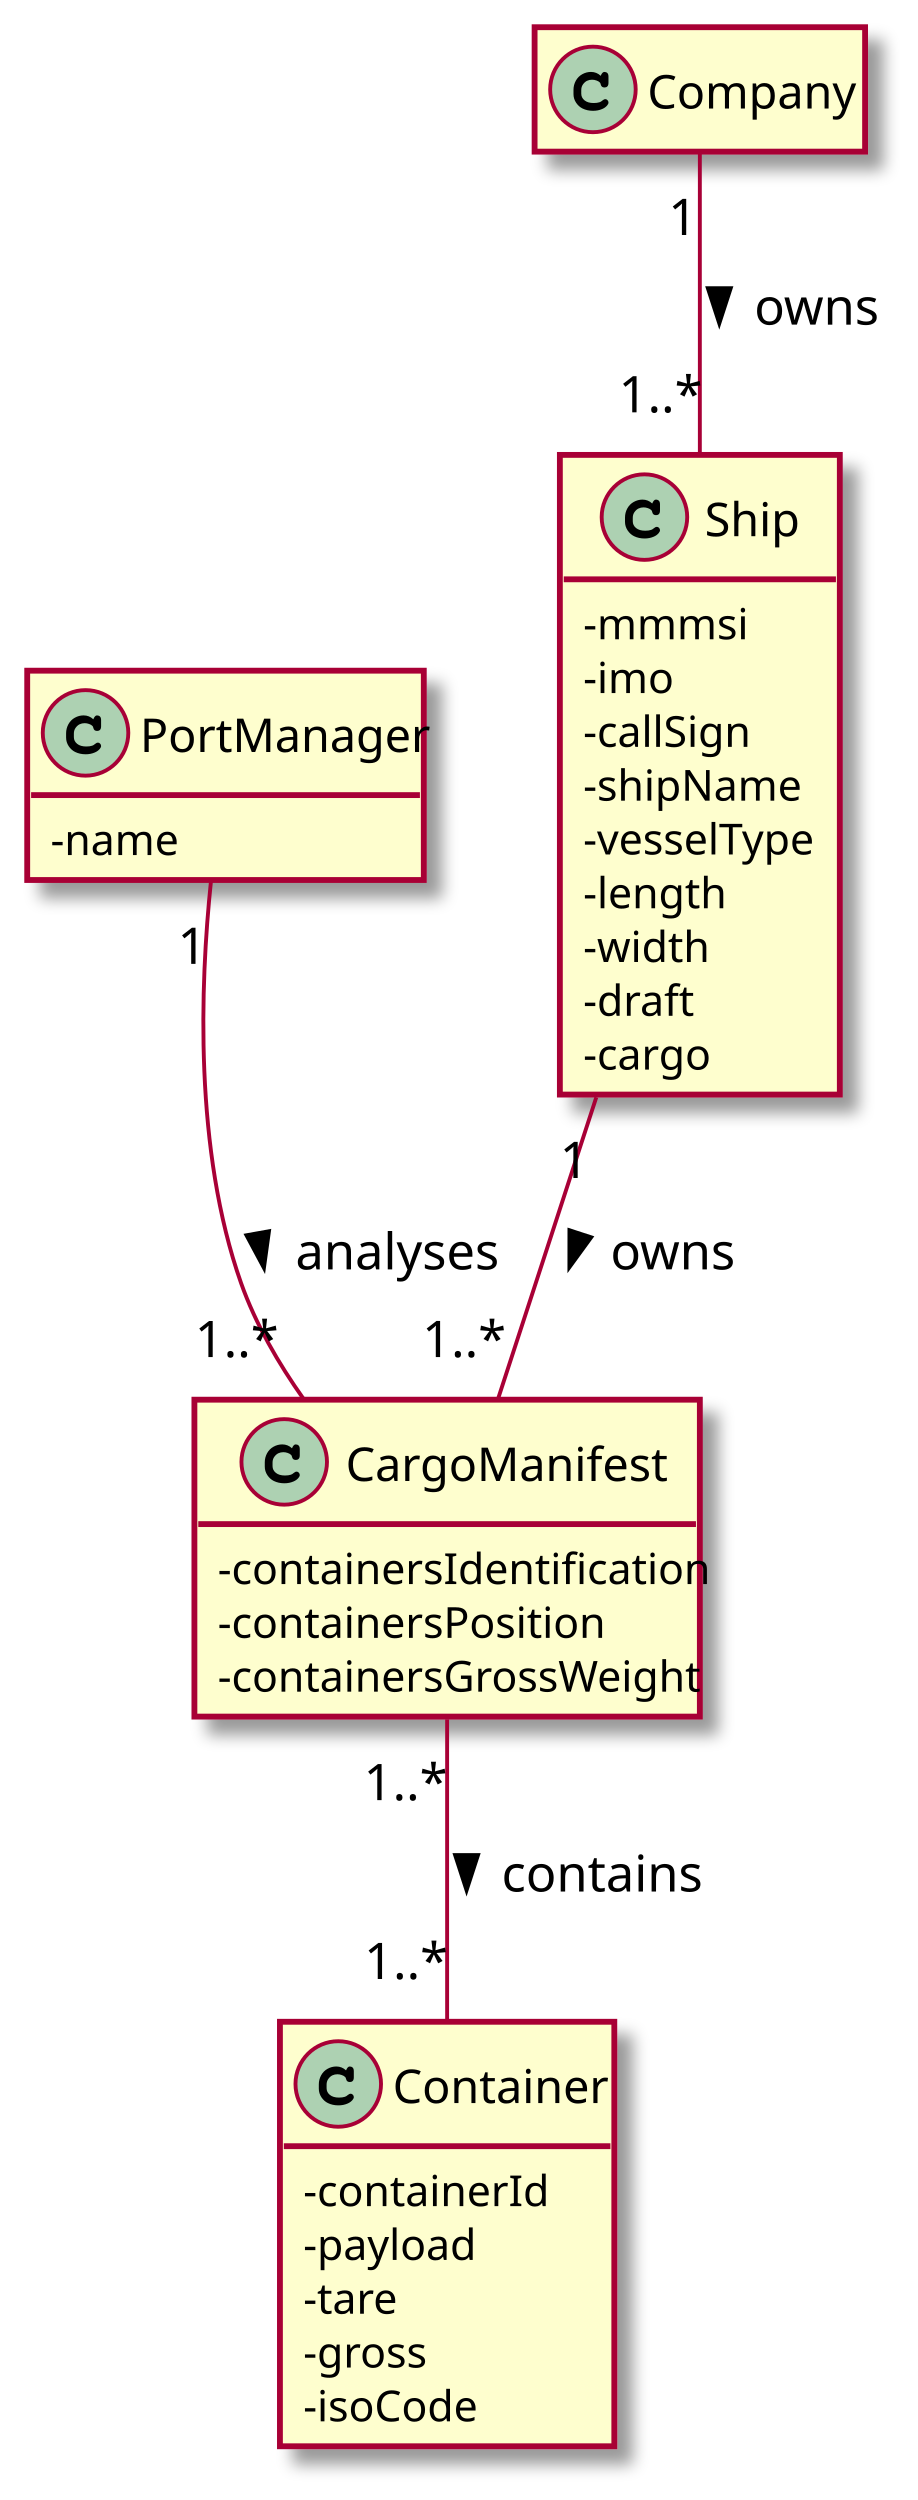
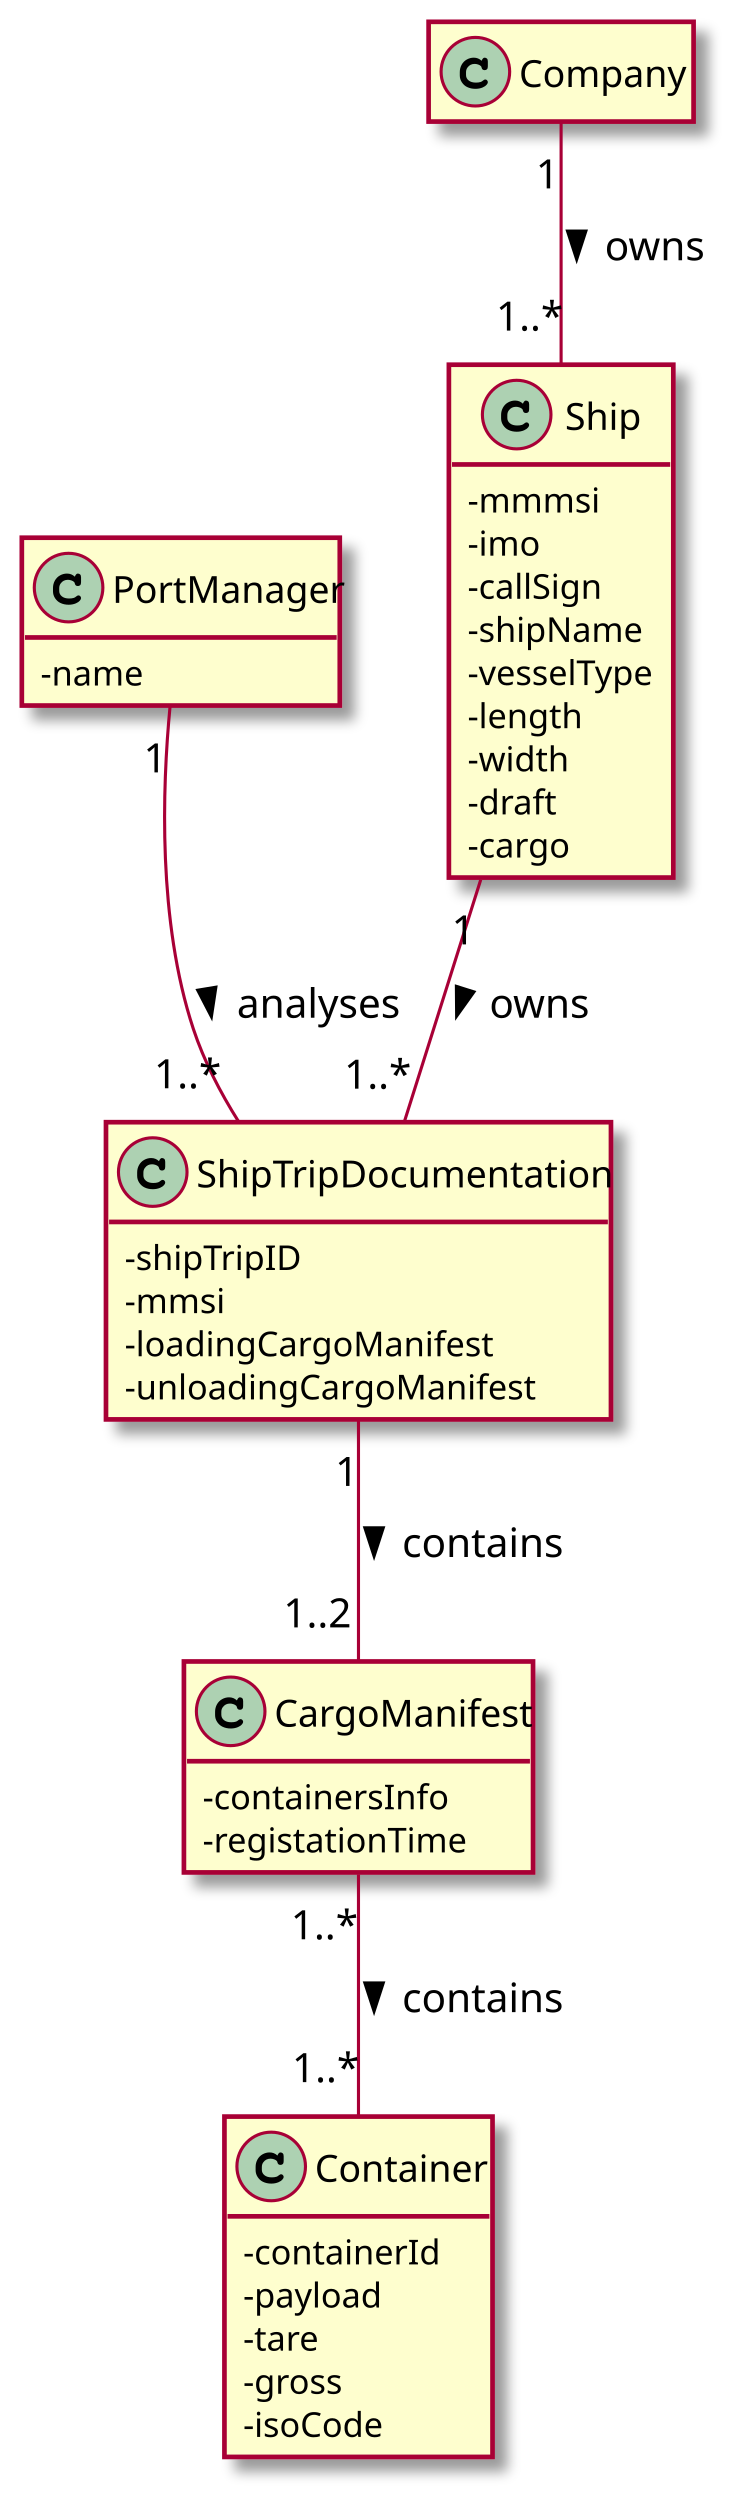
- <svg xmlns="http://www.w3.org/2000/svg" contentScriptType="application/ecmascript" contentStyleType="text/css" height="643px" preserveAspectRatio="none" style="width:236px;height:643px;background:#FFFFFF;" version="1.1" viewBox="0 0 236 643" width="236px" zoomAndPan="magnify">
+ <svg xmlns="http://www.w3.org/2000/svg" contentScriptType="application/ecmascript" contentStyleType="text/css" height="802px" preserveAspectRatio="none" style="width:236px;height:802px;background:#FFFFFF;" version="1.1" viewBox="0 0 236 802" width="236px" zoomAndPan="magnify">
  <defs>
-     <filter height="300%" id="fr20gv4ovhb10" width="300%" x="-1" y="-1">
+     <filter height="300%" id="fp7r31hsd859s" width="300%" x="-1" y="-1">
      <feGaussianBlur result="blurOut" stdDeviation="2.0" />
      <feColorMatrix in="blurOut" result="blurOut2" type="matrix" values="0 0 0 0 0 0 0 0 0 0 0 0 0 0 0 0 0 0 .4 0" />
      <feOffset dx="4.0" dy="4.0" in="blurOut2" result="blurOut3" />
      <feBlend in="SourceGraphic" in2="blurOut3" mode="normal" />
    </filter>
  </defs>
  <g>
-     <rect codeLine="6" fill="#FEFECE" filter="url(#fr20gv4ovhb10)" height="53.836" id="PortManager" style="stroke:#A80036;stroke-width:1.5;" width="102" x="7" y="172.5" />
+     <rect codeLine="6" fill="#FEFECE" filter="url(#fp7r31hsd859s)" height="53.836" id="PortManager" style="stroke:#A80036;stroke-width:1.5;" width="102" x="7" y="172.5" />
    <ellipse cx="22" cy="188.5" fill="#ADD1B2" rx="11" ry="11" style="stroke:#A80036;stroke-width:1.0;" />
    <path d="M24,185 Q24.203,184.5 24.438,184.25 Q24.672,184 24.938,184 Q25.406,184 25.703,184.281 Q26,184.562 26,185.219 L26,186.781 Q26,187.438 25.719,187.719 Q25.438,188 25,188 Q24.609,188 24.359,187.828 Q24.109,187.656 24,187.203 Q23.953,186.891 23.781,186.719 Q23.469,186.391 22.906,186.203 Q22.344,186 21.781,186 Q21.078,186 20.484,186.281 Q19.906,186.562 19.453,187.188 Q19,187.812 19,188.672 L19,189.594 Q19,190.625 19.844,191.312 Q20.688,192 22.188,192 Q23.078,192 23.703,191.797 Q24.062,191.688 24.469,191.328 Q24.734,191.125 24.875,191.062 Q25.016,191 25.188,191 Q25.516,191 25.75,191.266 Q26,191.516 26,191.875 Q26,192.219 25.656,192.625 Q25.156,193.219 24.359,193.547 Q23.312,194 22.031,194 Q20.531,194 19.328,193.406 Q18.359,192.938 17.672,191.922 Q17,190.906 17,189.703 L17,188.609 Q17,187.359 17.594,186.266 Q18.203,185.172 19.25,184.594 Q20.312,184 21.5,184 Q22.219,184 22.844,184.25 Q23.469,184.5 24,185 Z " fill="#000000" />
    <text fill="#000000" font-family="sans-serif" font-size="12" lengthAdjust="spacing" textLength="70" x="36" y="193.41">PortManager</text>
    <line style="stroke:#A80036;stroke-width:1.5;" x1="8" x2="108" y1="204.5" y2="204.5" />
    <text fill="#000000" font-family="sans-serif" font-size="11" lengthAdjust="spacing" textLength="30" x="13" y="219.919">-name</text>
-     <rect codeLine="10" fill="#FEFECE" filter="url(#fr20gv4ovhb10)" height="32" id="Company" style="stroke:#A80036;stroke-width:1.5;" width="85" x="137.5" y="7" />
+     <rect codeLine="10" fill="#FEFECE" filter="url(#fp7r31hsd859s)" height="32" id="Company" style="stroke:#A80036;stroke-width:1.5;" width="85" x="137.5" y="7" />
    <ellipse cx="152.5" cy="23" fill="#ADD1B2" rx="11" ry="11" style="stroke:#A80036;stroke-width:1.0;" />
    <path d="M154.5,19.5 Q154.703,19 154.938,18.75 Q155.172,18.5 155.438,18.5 Q155.906,18.5 156.203,18.781 Q156.5,19.062 156.5,19.719 L156.5,21.281 Q156.5,21.938 156.219,22.219 Q155.938,22.5 155.5,22.5 Q155.109,22.5 154.859,22.328 Q154.609,22.156 154.5,21.703 Q154.453,21.391 154.281,21.219 Q153.969,20.891 153.406,20.703 Q152.844,20.5 152.281,20.5 Q151.578,20.5 150.984,20.781 Q150.406,21.062 149.953,21.688 Q149.5,22.312 149.5,23.172 L149.5,24.094 Q149.5,25.125 150.344,25.812 Q151.188,26.5 152.688,26.5 Q153.578,26.5 154.203,26.297 Q154.562,26.188 154.969,25.828 Q155.234,25.625 155.375,25.562 Q155.516,25.5 155.688,25.5 Q156.016,25.5 156.25,25.766 Q156.5,26.016 156.5,26.375 Q156.5,26.719 156.156,27.125 Q155.656,27.719 154.859,28.047 Q153.812,28.5 152.531,28.5 Q151.031,28.5 149.828,27.906 Q148.859,27.438 148.172,26.422 Q147.5,25.406 147.5,24.203 L147.5,23.109 Q147.5,21.859 148.094,20.766 Q148.703,19.672 149.75,19.094 Q150.812,18.5 152,18.5 Q152.719,18.5 153.344,18.75 Q153.969,19 154.5,19.5 Z " fill="#000000" />
    <text fill="#000000" font-family="sans-serif" font-size="12" lengthAdjust="spacing" textLength="53" x="166.5" y="27.91">Company</text>
-     <rect codeLine="12" fill="#FEFECE" filter="url(#fr20gv4ovhb10)" height="164.523" id="Ship" style="stroke:#A80036;stroke-width:1.5;" width="72" x="144" y="117" />
+     <rect codeLine="12" fill="#FEFECE" filter="url(#fp7r31hsd859s)" height="164.523" id="Ship" style="stroke:#A80036;stroke-width:1.5;" width="72" x="144" y="117" />
    <ellipse cx="165.75" cy="133" fill="#ADD1B2" rx="11" ry="11" style="stroke:#A80036;stroke-width:1.0;" />
    <path d="M167.75,129.5 Q167.953,129 168.188,128.75 Q168.422,128.5 168.688,128.5 Q169.156,128.5 169.453,128.781 Q169.75,129.062 169.75,129.719 L169.75,131.281 Q169.75,131.938 169.469,132.219 Q169.188,132.5 168.75,132.5 Q168.359,132.5 168.109,132.328 Q167.859,132.156 167.75,131.703 Q167.703,131.391 167.531,131.219 Q167.219,130.891 166.656,130.703 Q166.094,130.5 165.531,130.5 Q164.828,130.5 164.234,130.781 Q163.656,131.062 163.203,131.688 Q162.75,132.312 162.75,133.172 L162.75,134.094 Q162.75,135.125 163.594,135.812 Q164.438,136.5 165.938,136.5 Q166.828,136.5 167.453,136.297 Q167.812,136.188 168.219,135.828 Q168.484,135.625 168.625,135.562 Q168.766,135.5 168.938,135.5 Q169.266,135.5 169.5,135.766 Q169.75,136.016 169.75,136.375 Q169.75,136.719 169.406,137.125 Q168.906,137.719 168.109,138.047 Q167.062,138.5 165.781,138.5 Q164.281,138.5 163.078,137.906 Q162.109,137.438 161.422,136.422 Q160.75,135.406 160.75,134.203 L160.75,133.109 Q160.75,131.859 161.344,130.766 Q161.953,129.672 163,129.094 Q164.062,128.5 165.25,128.5 Q165.969,128.5 166.594,128.75 Q167.219,129 167.75,129.5 Z " fill="#000000" />
    <text fill="#000000" font-family="sans-serif" font-size="12" lengthAdjust="spacing" textLength="25" x="181.25" y="137.91">Ship</text>
    <line style="stroke:#A80036;stroke-width:1.5;" x1="145" x2="215" y1="149" y2="149" />
    <text fill="#000000" font-family="sans-serif" font-size="11" lengthAdjust="spacing" textLength="36" x="150" y="164.419">-mmmsi</text>
    <text fill="#000000" font-family="sans-serif" font-size="11" lengthAdjust="spacing" textLength="20" x="150" y="178.255">-imo</text>
    <text fill="#000000" font-family="sans-serif" font-size="11" lengthAdjust="spacing" textLength="41" x="150" y="192.091">-callSign</text>
    <text fill="#000000" font-family="sans-serif" font-size="11" lengthAdjust="spacing" textLength="51" x="150" y="205.927">-shipName</text>
    <text fill="#000000" font-family="sans-serif" font-size="11" lengthAdjust="spacing" textLength="60" x="150" y="219.763">-vesselType</text>
    <text fill="#000000" font-family="sans-serif" font-size="11" lengthAdjust="spacing" textLength="33" x="150" y="233.599">-length</text>
    <text fill="#000000" font-family="sans-serif" font-size="11" lengthAdjust="spacing" textLength="31" x="150" y="247.435">-width</text>
    <text fill="#000000" font-family="sans-serif" font-size="11" lengthAdjust="spacing" textLength="27" x="150" y="261.271">-draft</text>
    <text fill="#000000" font-family="sans-serif" font-size="11" lengthAdjust="spacing" textLength="32" x="150" y="275.106">-cargo</text>
-     <rect codeLine="24" fill="#FEFECE" filter="url(#fr20gv4ovhb10)" height="81.508" id="CargoManifest" style="stroke:#A80036;stroke-width:1.5;" width="130" x="50" y="360" />
-     <ellipse cx="73.1" cy="376" fill="#ADD1B2" rx="11" ry="11" style="stroke:#A80036;stroke-width:1.0;" />
-     <path d="M75.1,372.5 Q75.303,372 75.537,371.75 Q75.772,371.5 76.037,371.5 Q76.506,371.5 76.803,371.781 Q77.1,372.062 77.1,372.719 L77.1,374.281 Q77.1,374.938 76.819,375.219 Q76.537,375.5 76.1,375.5 Q75.709,375.5 75.459,375.328 Q75.209,375.156 75.1,374.703 Q75.053,374.391 74.881,374.219 Q74.569,373.891 74.006,373.703 Q73.444,373.5 72.881,373.5 Q72.178,373.5 71.584,373.781 Q71.006,374.062 70.553,374.688 Q70.1,375.312 70.1,376.172 L70.1,377.094 Q70.1,378.125 70.944,378.812 Q71.787,379.5 73.287,379.5 Q74.178,379.5 74.803,379.297 Q75.162,379.188 75.569,378.828 Q75.834,378.625 75.975,378.562 Q76.116,378.5 76.287,378.5 Q76.616,378.5 76.85,378.766 Q77.1,379.016 77.1,379.375 Q77.1,379.719 76.756,380.125 Q76.256,380.719 75.459,381.047 Q74.412,381.5 73.131,381.5 Q71.631,381.5 70.428,380.906 Q69.459,380.438 68.772,379.422 Q68.1,378.406 68.1,377.203 L68.1,376.109 Q68.1,374.859 68.694,373.766 Q69.303,372.672 70.35,372.094 Q71.412,371.5 72.6,371.5 Q73.319,371.5 73.944,371.75 Q74.569,372 75.1,372.5 Z " fill="#000000" />
-     <text fill="#000000" font-family="sans-serif" font-size="12" lengthAdjust="spacing" textLength="80" x="88.9" y="380.91">CargoManifest</text>
-     <line style="stroke:#A80036;stroke-width:1.5;" x1="51" x2="179" y1="392" y2="392" />
-     <text fill="#000000" font-family="sans-serif" font-size="11" lengthAdjust="spacing" textLength="115" x="56" y="407.419">-containersIdentification</text>
-     <text fill="#000000" font-family="sans-serif" font-size="11" lengthAdjust="spacing" textLength="92" x="56" y="421.255">-containersPosition</text>
-     <text fill="#000000" font-family="sans-serif" font-size="11" lengthAdjust="spacing" textLength="118" x="56" y="435.091">-containersGrossWeight</text>
-     <rect codeLine="30" fill="#FEFECE" filter="url(#fr20gv4ovhb10)" height="109.18" id="Container" style="stroke:#A80036;stroke-width:1.5;" width="86" x="72" y="520" />
-     <ellipse cx="87" cy="536" fill="#ADD1B2" rx="11" ry="11" style="stroke:#A80036;stroke-width:1.0;" />
-     <path d="M89,532.5 Q89.203,532 89.438,531.75 Q89.672,531.5 89.938,531.5 Q90.406,531.5 90.703,531.781 Q91,532.062 91,532.719 L91,534.281 Q91,534.938 90.719,535.219 Q90.438,535.5 90,535.5 Q89.609,535.5 89.359,535.328 Q89.109,535.156 89,534.703 Q88.953,534.391 88.781,534.219 Q88.469,533.891 87.906,533.703 Q87.344,533.5 86.781,533.5 Q86.078,533.5 85.484,533.781 Q84.906,534.062 84.453,534.688 Q84,535.312 84,536.172 L84,537.094 Q84,538.125 84.844,538.812 Q85.688,539.5 87.188,539.5 Q88.078,539.5 88.703,539.297 Q89.062,539.188 89.469,538.828 Q89.734,538.625 89.875,538.562 Q90.016,538.5 90.188,538.5 Q90.516,538.5 90.75,538.766 Q91,539.016 91,539.375 Q91,539.719 90.656,540.125 Q90.156,540.719 89.359,541.047 Q88.312,541.5 87.031,541.5 Q85.531,541.5 84.328,540.906 Q83.359,540.438 82.672,539.422 Q82,538.406 82,537.203 L82,536.109 Q82,534.859 82.594,533.766 Q83.203,532.672 84.25,532.094 Q85.312,531.5 86.5,531.5 Q87.219,531.5 87.844,531.75 Q88.469,532 89,532.5 Z " fill="#000000" />
-     <text fill="#000000" font-family="sans-serif" font-size="12" lengthAdjust="spacing" textLength="54" x="101" y="540.91">Container</text>
-     <line style="stroke:#A80036;stroke-width:1.5;" x1="73" x2="157" y1="552" y2="552" />
-     <text fill="#000000" font-family="sans-serif" font-size="11" lengthAdjust="spacing" textLength="57" x="78" y="567.419">-containerId</text>
-     <text fill="#000000" font-family="sans-serif" font-size="11" lengthAdjust="spacing" textLength="42" x="78" y="581.255">-payload</text>
-     <text fill="#000000" font-family="sans-serif" font-size="11" lengthAdjust="spacing" textLength="23" x="78" y="595.091">-tare</text>
-     <text fill="#000000" font-family="sans-serif" font-size="11" lengthAdjust="spacing" textLength="32" x="78" y="608.927">-gross</text>
-     <text fill="#000000" font-family="sans-serif" font-size="11" lengthAdjust="spacing" textLength="43" x="78" y="622.763">-isoCode</text>
-     <path codeLine="38" d="M54.26,226.66 C51.47,253.44 49.94,295.85 62,330 C65.71,340.49 71.61,350.69 78.15,359.91 " fill="none" id="PortManager-CargoManifest" style="stroke:#A80036;stroke-width:1.0;" />
-     <polygon fill="#000000" points="67.882,326.097,69.179,316.675,63.393,317.713,67.882,326.097" style="stroke:#000000;stroke-width:1.0;" />
+     <rect codeLine="24" fill="#FEFECE" filter="url(#fp7r31hsd859s)" height="67.672" id="CargoManifest" style="stroke:#A80036;stroke-width:1.5;" width="112" x="59" y="533" />
+     <ellipse cx="74" cy="549" fill="#ADD1B2" rx="11" ry="11" style="stroke:#A80036;stroke-width:1.0;" />
+     <path d="M76,545.5 Q76.203,545 76.438,544.75 Q76.672,544.5 76.938,544.5 Q77.406,544.5 77.703,544.781 Q78,545.062 78,545.719 L78,547.281 Q78,547.938 77.719,548.219 Q77.438,548.5 77,548.5 Q76.609,548.5 76.359,548.328 Q76.109,548.156 76,547.703 Q75.953,547.391 75.781,547.219 Q75.469,546.891 74.906,546.703 Q74.344,546.5 73.781,546.5 Q73.078,546.5 72.484,546.781 Q71.906,547.062 71.453,547.688 Q71,548.312 71,549.172 L71,550.094 Q71,551.125 71.844,551.812 Q72.688,552.5 74.188,552.5 Q75.078,552.5 75.703,552.297 Q76.062,552.188 76.469,551.828 Q76.734,551.625 76.875,551.562 Q77.016,551.5 77.188,551.5 Q77.516,551.5 77.75,551.766 Q78,552.016 78,552.375 Q78,552.719 77.656,553.125 Q77.156,553.719 76.359,554.047 Q75.312,554.5 74.031,554.5 Q72.531,554.5 71.328,553.906 Q70.359,553.438 69.672,552.422 Q69,551.406 69,550.203 L69,549.109 Q69,547.859 69.594,546.766 Q70.203,545.672 71.25,545.094 Q72.312,544.5 73.5,544.5 Q74.219,544.5 74.844,544.75 Q75.469,545 76,545.5 Z " fill="#000000" />
+     <text fill="#000000" font-family="sans-serif" font-size="12" lengthAdjust="spacing" textLength="80" x="88" y="553.91">CargoManifest</text>
+     <line style="stroke:#A80036;stroke-width:1.5;" x1="60" x2="170" y1="565" y2="565" />
+     <text fill="#000000" font-family="sans-serif" font-size="11" lengthAdjust="spacing" textLength="73" x="65" y="580.419">-containersInfo</text>
+     <text fill="#000000" font-family="sans-serif" font-size="11" lengthAdjust="spacing" textLength="76" x="65" y="594.255">-registationTime</text>
+     <rect codeLine="29" fill="#FEFECE" filter="url(#fp7r31hsd859s)" height="95.344" id="ShipTripDocumentation" style="stroke:#A80036;stroke-width:1.5;" width="162" x="34" y="360" />
+     <ellipse cx="49" cy="376" fill="#ADD1B2" rx="11" ry="11" style="stroke:#A80036;stroke-width:1.0;" />
+     <path d="M51,372.5 Q51.203,372 51.438,371.75 Q51.672,371.5 51.938,371.5 Q52.406,371.5 52.703,371.781 Q53,372.062 53,372.719 L53,374.281 Q53,374.938 52.719,375.219 Q52.438,375.5 52,375.5 Q51.609,375.5 51.359,375.328 Q51.109,375.156 51,374.703 Q50.953,374.391 50.781,374.219 Q50.469,373.891 49.906,373.703 Q49.344,373.5 48.781,373.5 Q48.078,373.5 47.484,373.781 Q46.906,374.062 46.453,374.688 Q46,375.312 46,376.172 L46,377.094 Q46,378.125 46.844,378.812 Q47.688,379.5 49.188,379.5 Q50.078,379.5 50.703,379.297 Q51.062,379.188 51.469,378.828 Q51.734,378.625 51.875,378.562 Q52.016,378.5 52.188,378.5 Q52.516,378.5 52.75,378.766 Q53,379.016 53,379.375 Q53,379.719 52.656,380.125 Q52.156,380.719 51.359,381.047 Q50.312,381.5 49.031,381.5 Q47.531,381.5 46.328,380.906 Q45.359,380.438 44.672,379.422 Q44,378.406 44,377.203 L44,376.109 Q44,374.859 44.594,373.766 Q45.203,372.672 46.25,372.094 Q47.312,371.5 48.5,371.5 Q49.219,371.5 49.844,371.75 Q50.469,372 51,372.5 Z " fill="#000000" />
+     <text fill="#000000" font-family="sans-serif" font-size="12" lengthAdjust="spacing" textLength="130" x="63" y="380.91">ShipTripDocumentation</text>
+     <line style="stroke:#A80036;stroke-width:1.5;" x1="35" x2="195" y1="392" y2="392" />
+     <text fill="#000000" font-family="sans-serif" font-size="11" lengthAdjust="spacing" textLength="51" x="40" y="407.419">-shipTripID</text>
+     <text fill="#000000" font-family="sans-serif" font-size="11" lengthAdjust="spacing" textLength="28" x="40" y="421.255">-mmsi</text>
+     <text fill="#000000" font-family="sans-serif" font-size="11" lengthAdjust="spacing" textLength="108" x="40" y="435.091">-loadingCargoManifest</text>
+     <text fill="#000000" font-family="sans-serif" font-size="11" lengthAdjust="spacing" textLength="120" x="40" y="448.927">-unloadingCargoManifest</text>
+     <rect codeLine="36" fill="#FEFECE" filter="url(#fp7r31hsd859s)" height="109.18" id="Container" style="stroke:#A80036;stroke-width:1.5;" width="86" x="72" y="679" />
+     <ellipse cx="87" cy="695" fill="#ADD1B2" rx="11" ry="11" style="stroke:#A80036;stroke-width:1.0;" />
+     <path d="M89,691.5 Q89.203,691 89.438,690.75 Q89.672,690.5 89.938,690.5 Q90.406,690.5 90.703,690.781 Q91,691.062 91,691.719 L91,693.281 Q91,693.938 90.719,694.219 Q90.438,694.5 90,694.5 Q89.609,694.5 89.359,694.328 Q89.109,694.156 89,693.703 Q88.953,693.391 88.781,693.219 Q88.469,692.891 87.906,692.703 Q87.344,692.5 86.781,692.5 Q86.078,692.5 85.484,692.781 Q84.906,693.062 84.453,693.688 Q84,694.312 84,695.172 L84,696.094 Q84,697.125 84.844,697.812 Q85.688,698.5 87.188,698.5 Q88.078,698.5 88.703,698.297 Q89.062,698.188 89.469,697.828 Q89.734,697.625 89.875,697.562 Q90.016,697.5 90.188,697.5 Q90.516,697.5 90.75,697.766 Q91,698.016 91,698.375 Q91,698.719 90.656,699.125 Q90.156,699.719 89.359,700.047 Q88.312,700.5 87.031,700.5 Q85.531,700.5 84.328,699.906 Q83.359,699.438 82.672,698.422 Q82,697.406 82,696.203 L82,695.109 Q82,693.859 82.594,692.766 Q83.203,691.672 84.25,691.094 Q85.312,690.5 86.5,690.5 Q87.219,690.5 87.844,690.75 Q88.469,691 89,691.5 Z " fill="#000000" />
+     <text fill="#000000" font-family="sans-serif" font-size="12" lengthAdjust="spacing" textLength="54" x="101" y="699.91">Container</text>
+     <line style="stroke:#A80036;stroke-width:1.5;" x1="73" x2="157" y1="711" y2="711" />
+     <text fill="#000000" font-family="sans-serif" font-size="11" lengthAdjust="spacing" textLength="57" x="78" y="726.419">-containerId</text>
+     <text fill="#000000" font-family="sans-serif" font-size="11" lengthAdjust="spacing" textLength="42" x="78" y="740.255">-payload</text>
+     <text fill="#000000" font-family="sans-serif" font-size="11" lengthAdjust="spacing" textLength="23" x="78" y="754.091">-tare</text>
+     <text fill="#000000" font-family="sans-serif" font-size="11" lengthAdjust="spacing" textLength="32" x="78" y="767.927">-gross</text>
+     <text fill="#000000" font-family="sans-serif" font-size="11" lengthAdjust="spacing" textLength="43" x="78" y="781.763">-isoCode</text>
+     <path codeLine="44" d="M54.56,226.56 C52,253.25 50.66,295.61 62,330 C65.39,340.28 70.63,350.42 76.53,359.79 " fill="none" id="PortManager-ShipTripDocumentation" style="stroke:#A80036;stroke-width:1.0;" />
+     <polygon fill="#000000" points="67.814,326.109,69.242,316.706,63.442,317.663,67.814,326.109" style="stroke:#000000;stroke-width:1.0;" />
    <text fill="#000000" font-family="sans-serif" font-size="13" lengthAdjust="spacing" textLength="52" x="76" y="326.495">analyses</text>
-     <text fill="#000000" font-family="sans-serif" font-size="13" lengthAdjust="spacing" textLength="7" x="45.676" y="247.903">1</text>
-     <text fill="#000000" font-family="sans-serif" font-size="13" lengthAdjust="spacing" textLength="20" x="50.098" y="349.04">1..*</text>
-     <path codeLine="39" d="M180,39.18 C180,56.76 180,87.1 180,116.61 " fill="none" id="Company-Ship" style="stroke:#A80036;stroke-width:1.0;" />
+     <text fill="#000000" font-family="sans-serif" font-size="13" lengthAdjust="spacing" textLength="7" x="46.042" y="247.781">1</text>
+     <text fill="#000000" font-family="sans-serif" font-size="13" lengthAdjust="spacing" textLength="20" x="49.411" y="349.103">1..*</text>
+     <path codeLine="45" d="M180,39.18 C180,56.76 180,87.1 180,116.61 " fill="none" id="Company-Ship" style="stroke:#A80036;stroke-width:1.0;" />
    <polygon fill="#000000" points="185,83.176,187.939,74.131,182.061,74.131,185,83.176" style="stroke:#000000;stroke-width:1.0;" />
    <text fill="#000000" font-family="sans-serif" font-size="13" lengthAdjust="spacing" textLength="30" x="194" y="83.495">owns</text>
    <text fill="#000000" font-family="sans-serif" font-size="13" lengthAdjust="spacing" textLength="7" x="171.884" y="60.438">1</text>
    <text fill="#000000" font-family="sans-serif" font-size="13" lengthAdjust="spacing" textLength="20" x="159.109" y="106.047">1..*</text>
-     <path codeLine="40" d="M153.37,282.22 C144.64,309.01 135.33,337.6 128.06,359.9 " fill="none" id="Ship-CargoManifest" style="stroke:#A80036;stroke-width:1.0;" />
-     <polygon fill="#000000" points="146.451,325.93,152.048,318.24,146.459,316.419,146.451,325.93" style="stroke:#000000;stroke-width:1.0;" />
+     <path codeLine="46" d="M154.22,282.21 C145.89,308.61 136.94,336.96 129.7,359.91 " fill="none" id="Ship-ShipTripDocumentation" style="stroke:#A80036;stroke-width:1.0;" />
+     <polygon fill="#000000" points="146.495,325.944,152.02,318.203,146.415,316.434,146.495,325.944" style="stroke:#000000;stroke-width:1.0;" />
    <text fill="#000000" font-family="sans-serif" font-size="13" lengthAdjust="spacing" textLength="30" x="157" y="326.495">owns</text>
-     <text fill="#000000" font-family="sans-serif" font-size="13" lengthAdjust="spacing" textLength="7" x="143.969" y="302.977">1</text>
-     <text fill="#000000" font-family="sans-serif" font-size="13" lengthAdjust="spacing" textLength="20" x="108.586" y="349.029">1..*</text>
-     <path codeLine="41" d="M115,442.21 C115,465.38 115,494.79 115,519.9 " fill="none" id="CargoManifest-Container" style="stroke:#A80036;stroke-width:1.0;" />
-     <polygon fill="#000000" points="120,486.176,122.939,477.131,117.061,477.131,120,486.176" style="stroke:#000000;stroke-width:1.0;" />
-     <text fill="#000000" font-family="sans-serif" font-size="13" lengthAdjust="spacing" textLength="49" x="129" y="486.495">contains</text>
-     <text fill="#000000" font-family="sans-serif" font-size="13" lengthAdjust="spacing" textLength="20" x="93.531" y="462.995">1..*</text>
-     <text fill="#000000" font-family="sans-serif" font-size="13" lengthAdjust="spacing" textLength="20" x="93.656" y="508.995">1..*</text>
+     <text fill="#000000" font-family="sans-serif" font-size="13" lengthAdjust="spacing" textLength="7" x="144.887" y="302.967">1</text>
+     <text fill="#000000" font-family="sans-serif" font-size="13" lengthAdjust="spacing" textLength="20" x="110.39" y="349.241">1..*</text>
+     <path codeLine="47" d="M115,601.29 C115,623.54 115,653.3 115,678.86 " fill="none" id="CargoManifest-Container" style="stroke:#A80036;stroke-width:1.0;" />
+     <polygon fill="#000000" points="120,645.176,122.939,636.131,117.061,636.131,120,645.176" style="stroke:#000000;stroke-width:1.0;" />
+     <text fill="#000000" font-family="sans-serif" font-size="13" lengthAdjust="spacing" textLength="49" x="129" y="645.495">contains</text>
+     <text fill="#000000" font-family="sans-serif" font-size="13" lengthAdjust="spacing" textLength="20" x="93.281" y="622.112">1..*</text>
+     <text fill="#000000" font-family="sans-serif" font-size="13" lengthAdjust="spacing" textLength="20" x="93.656" y="667.949">1..*</text>
+     <path codeLine="48" d="M115,455.33 C115,480.17 115,510.12 115,532.6 " fill="none" id="ShipTripDocumentation-CargoManifest" style="stroke:#A80036;stroke-width:1.0;" />
+     <polygon fill="#000000" points="120,499.176,122.939,490.131,117.061,490.131,120,499.176" style="stroke:#000000;stroke-width:1.0;" />
+     <text fill="#000000" font-family="sans-serif" font-size="13" lengthAdjust="spacing" textLength="49" x="129" y="499.495">contains</text>
+     <text fill="#000000" font-family="sans-serif" font-size="13" lengthAdjust="spacing" textLength="7" x="107.508" y="476.677">1</text>
+     <text fill="#000000" font-family="sans-serif" font-size="13" lengthAdjust="spacing" textLength="22" x="90.903" y="522.077">1..2</text>
  </g>
</svg>
